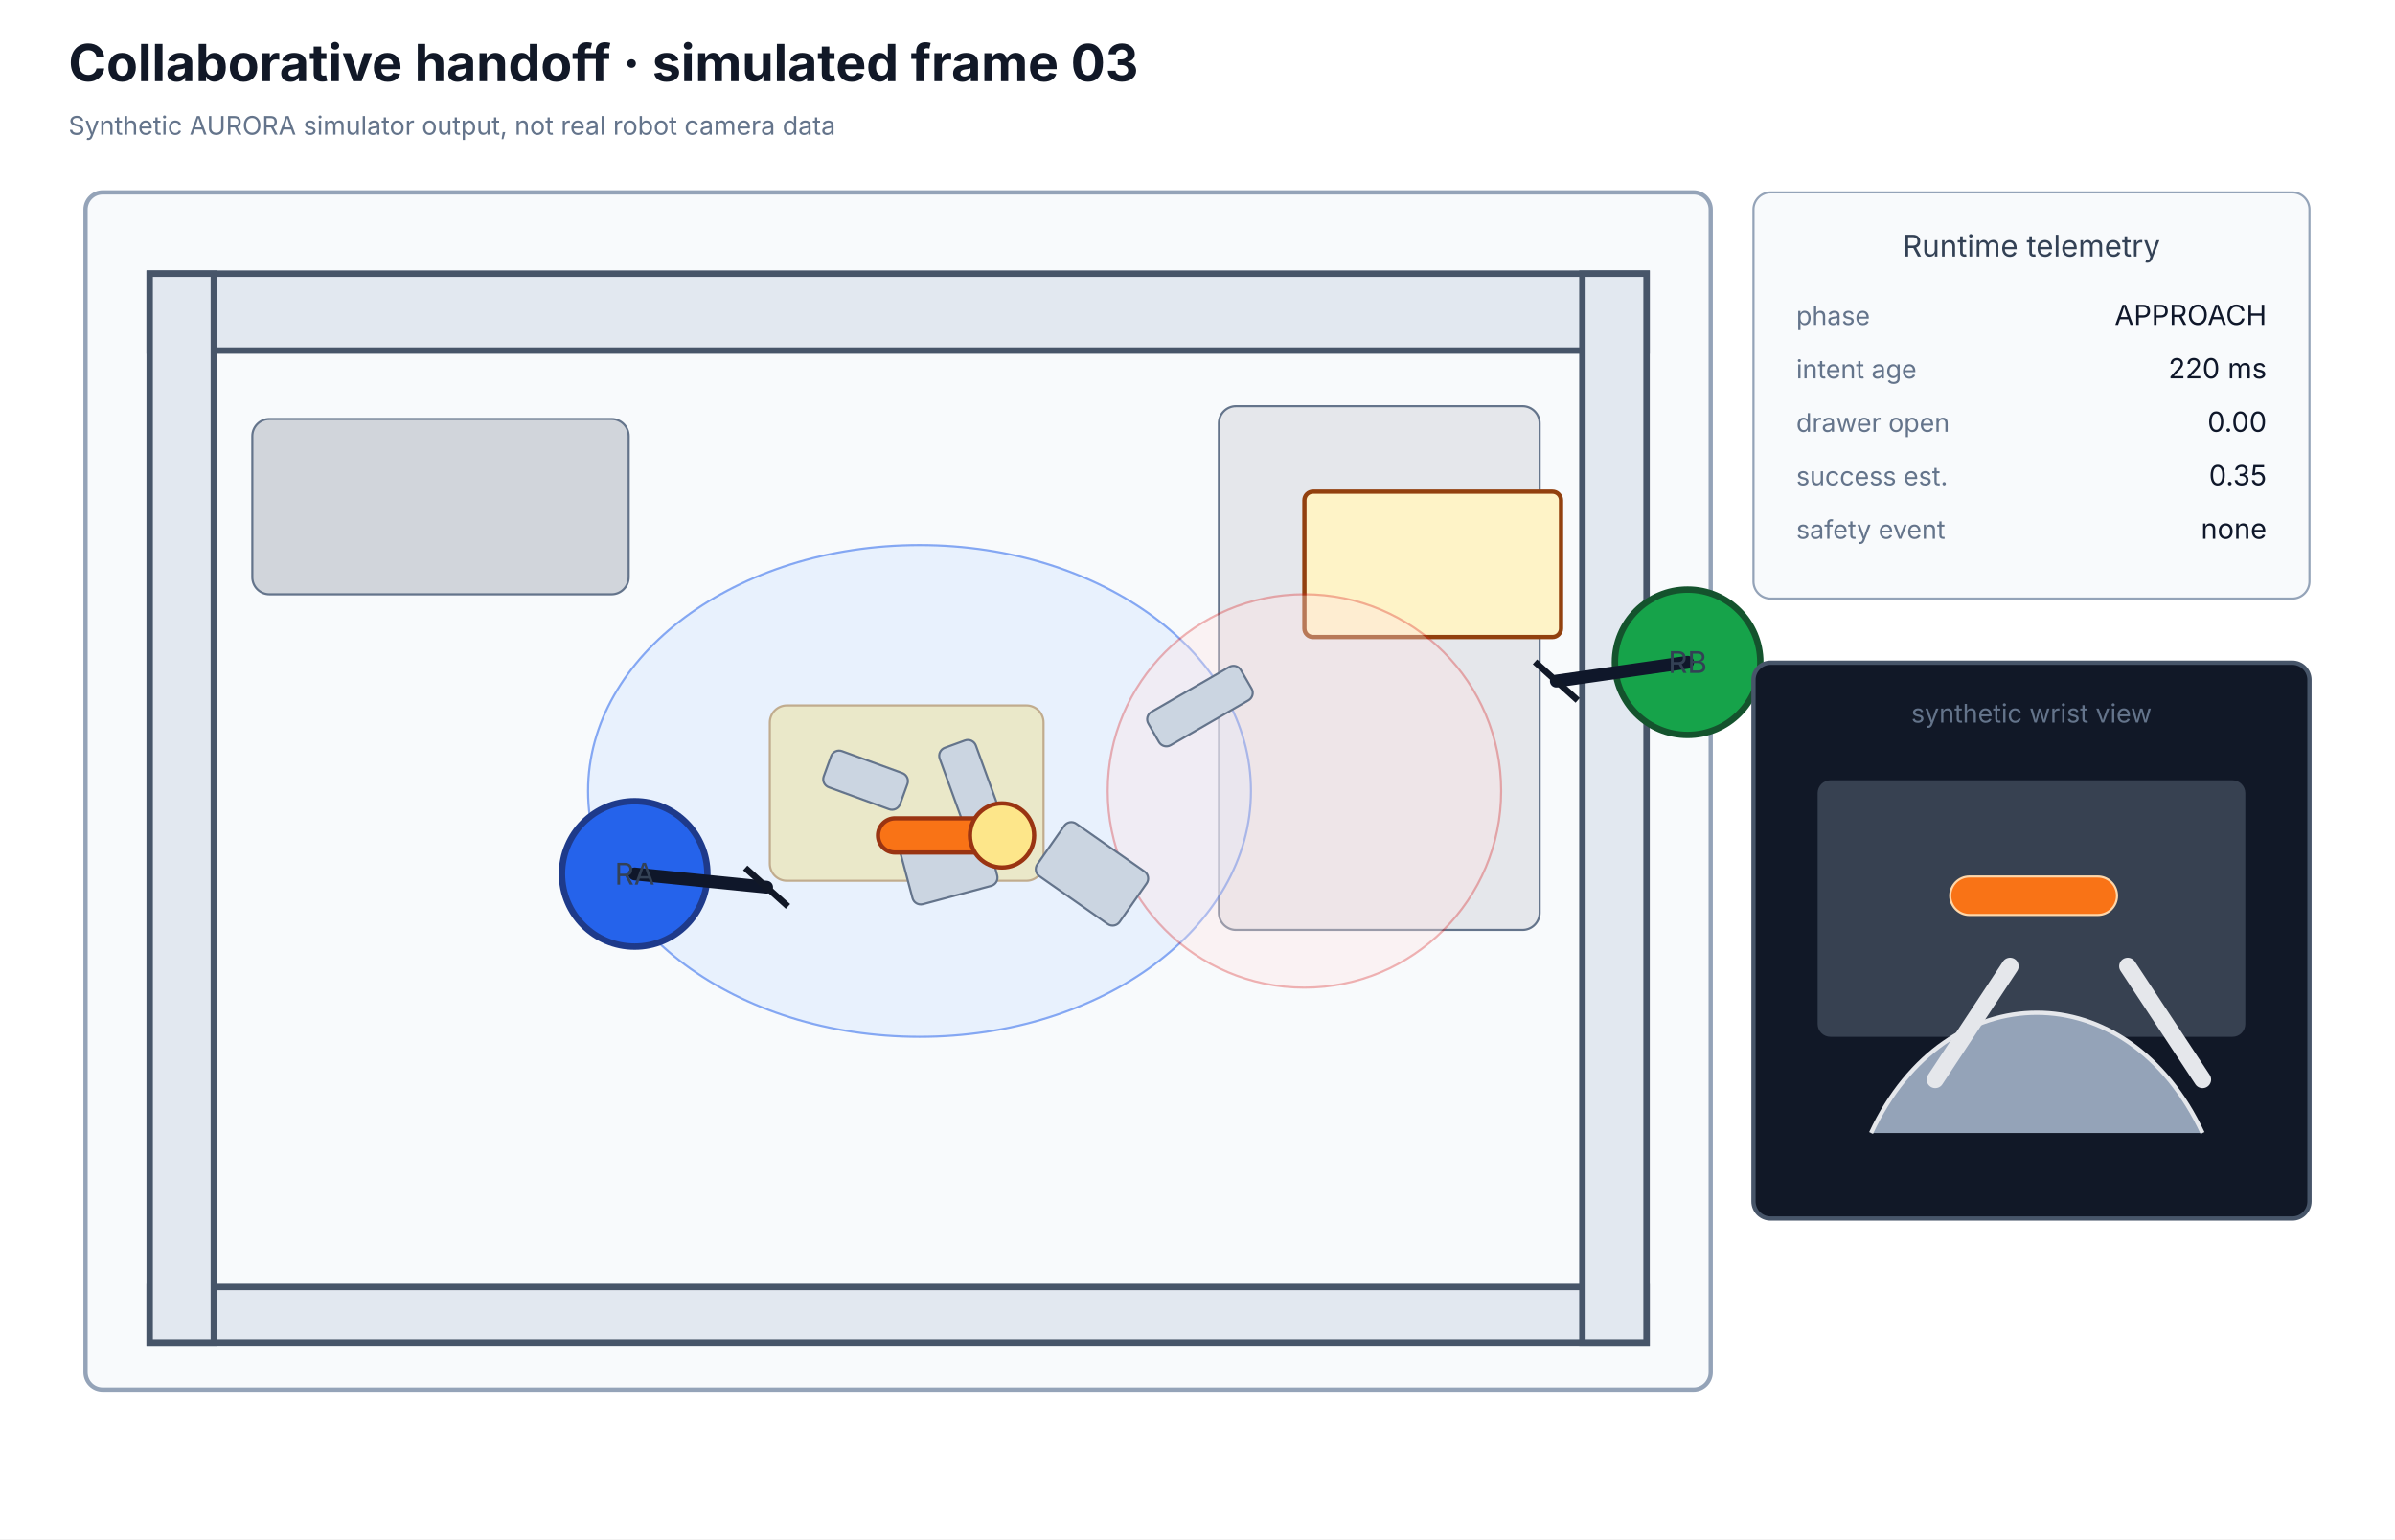
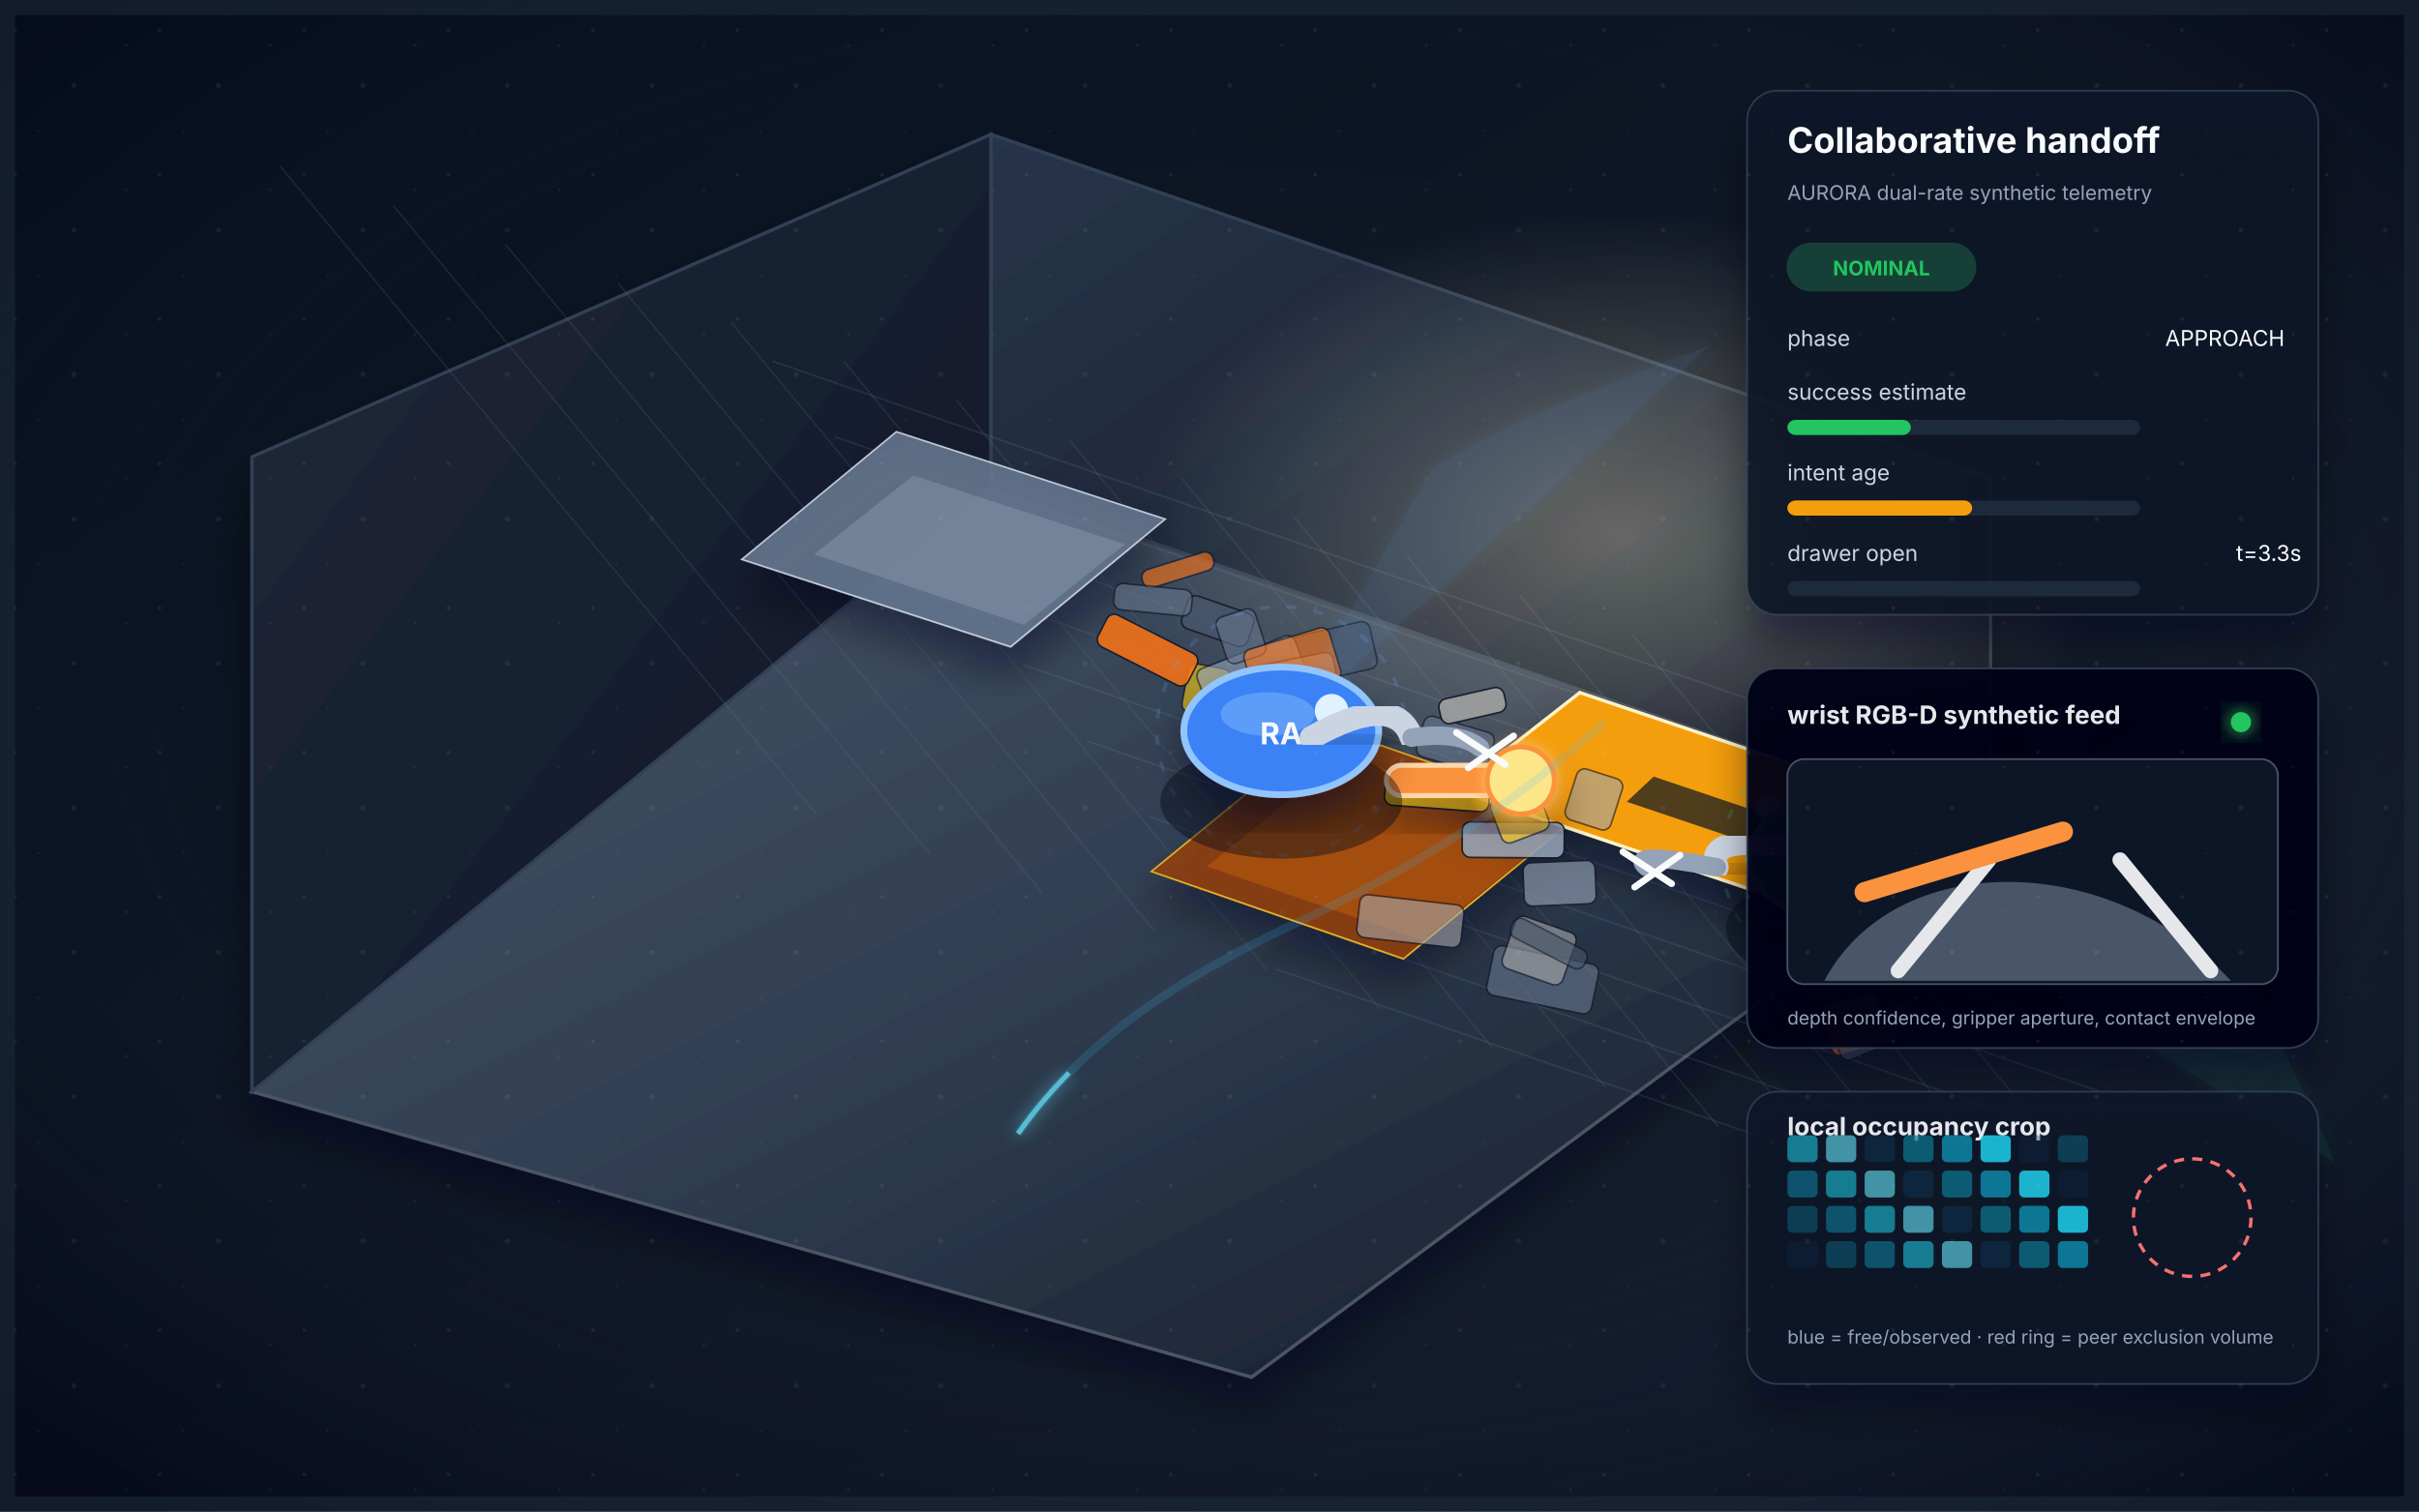
- <svg xmlns="http://www.w3.org/2000/svg" width="1120" height="720" viewBox="0 0 1120 720">
-   <style>text{font-family:Inter,Arial,sans-serif}.title{font-size:24px;font-weight:700;fill:#111827}.label{font-size:14px;fill:#334155}.small{font-size:12px;fill:#64748b}.hud{font-size:13px;fill:#0f172a}.wall{fill:#e2e8f0;stroke:#475569;stroke-width:3}.floor{fill:#f8fafc}.zone{fill:#dbeafe;stroke:#2563eb;stroke-width:1;opacity:.55}.danger{fill:#fee2e2;stroke:#dc2626;stroke-width:1}.drawer{fill:#fef3c7;stroke:#92400e;stroke-width:2}.clutter{fill:#cbd5e1;stroke:#64748b;stroke-width:1}.tool{fill:#f97316;stroke:#9a3412;stroke-width:2}.robotA{fill:#2563eb;stroke:#1e3a8a;stroke-width:3}.robotB{fill:#16a34a;stroke:#14532d;stroke-width:3}.arm{stroke:#0f172a;stroke-width:6;stroke-linecap:round}.grip{stroke:#111827;stroke-width:3}</style>
-   <rect width="100%" height="100%" fill="#ffffff" />
-   <text x="32.0" y="38.0" class="title" text-anchor="start">Collaborative handoff · simulated frame 03</text>
-   <text x="32.0" y="63.0" class="small" text-anchor="start">Synthetic AURORA simulator output, not real robot camera data</text>
-   <rect x="40" y="90" width="760" height="560" rx="8" class="floor" stroke="#94a3b8" stroke-width="2" />
-   <rect x="70" y="128" width="700" height="36" class="wall" />
-   <rect x="70" y="602" width="700" height="26" class="wall" />
-   <rect x="70" y="128" width="30" height="500" class="wall" />
-   <rect x="740" y="128" width="30" height="500" class="wall" />
-   <rect x="118" y="196" width="176" height="82" rx="8" fill="#d1d5db" stroke="#64748b" />
-   <rect x="570" y="190" width="150" height="245" rx="8" fill="#e5e7eb" stroke="#64748b" />
-   <rect x="610.0" y="230" width="120.0" height="68" rx="4" class="drawer" />
-   <rect x="360" y="330" width="128" height="82" rx="8" fill="#fde68a" stroke="#a16207" />
-   <ellipse cx="430" cy="370" rx="155" ry="115" class="zone" />
-   <circle cx="610" cy="370" r="92" class="danger" opacity=".35" />
-   <rect x="390" y="350" width="38" height="18" rx="4" class="clutter" transform="rotate(20 390 350)" />
-   <rect x="420" y="395" width="41" height="30" rx="4" class="clutter" transform="rotate(-15 420 395)" />
-   <rect x="455" y="345" width="44" height="18" rx="4" class="clutter" transform="rotate(70 455 345)" />
-   <rect x="500" y="383" width="47" height="30" rx="4" class="clutter" transform="rotate(35 500 383)" />
-   <rect x="535" y="335" width="50" height="18" rx="4" class="clutter" transform="rotate(-30 535 335)" />
-   <rect x="410.6" y="382.8" width="68" height="16" rx="8" class="tool" />
-   <circle cx="468.6" cy="390.8" r="15" fill="#fde68a" stroke="#9a3412" stroke-width="2" />
-   <circle cx="296.8" cy="408.8" r="34" class="robotA" />
-   <line x1="296.8" y1="408.8" x2="358.5" y2="415.0" class="arm" />
-   <line x1="348.5" y1="406.0" x2="368.5" y2="424.0" class="grip" />
-   <text x="296.8" y="413.8" class="label" text-anchor="middle">RA</text>
-   <circle cx="789.2" cy="309.8" r="34" class="robotB" />
-   <line x1="789.2" y1="309.8" x2="727.8" y2="318.6" class="arm" />
-   <line x1="717.8" y1="309.6" x2="737.8" y2="327.6" class="grip" />
-   <text x="789.2" y="314.8" class="label" text-anchor="middle">RB</text>
-   <rect x="820" y="90" width="260" height="190" rx="8" fill="#f8fafc" stroke="#94a3b8" />
-   <text x="950.0" y="120.0" class="label" text-anchor="middle">Runtime telemetry</text>
-   <text x="840.0" y="152.0" class="small" text-anchor="start">phase</text>
-   <text x="1060.0" y="152.0" class="hud" text-anchor="end">APPROACH</text>
-   <text x="840.0" y="177.0" class="small" text-anchor="start">intent age</text>
-   <text x="1060.0" y="177.0" class="hud" text-anchor="end">220 ms</text>
-   <text x="840.0" y="202.0" class="small" text-anchor="start">drawer open</text>
-   <text x="1060.0" y="202.0" class="hud" text-anchor="end">0.00</text>
-   <text x="840.0" y="227.0" class="small" text-anchor="start">success est.</text>
-   <text x="1060.0" y="227.0" class="hud" text-anchor="end">0.35</text>
-   <text x="840.0" y="252.0" class="small" text-anchor="start">safety event</text>
-   <text x="1060.0" y="252.0" class="hud" text-anchor="end">none</text>
-   <rect x="820" y="310" width="260" height="260" rx="8" fill="#111827" stroke="#475569" stroke-width="2" />
-   <text x="950.0" y="338.0" class="small" text-anchor="middle">synthetic wrist view</text>
-   <rect x="850" y="365" width="200" height="120" rx="6" fill="#374151" />
-   <path d="M 875 530 C 910 455, 995 455, 1030 530" fill="#94a3b8" stroke="#e5e7eb" stroke-width="2" />
-   <line x1="905" y1="505" x2="940" y2="452" stroke="#e5e7eb" stroke-width="8" stroke-linecap="round" />
-   <line x1="995" y1="452" x2="1030" y2="505" stroke="#e5e7eb" stroke-width="8" stroke-linecap="round" />
-   <rect x="912" y="410" width="78" height="18" rx="9" fill="#f97316" stroke="#fed7aa" />
+ <svg xmlns="http://www.w3.org/2000/svg" width="1440" height="900" viewBox="0 0 1440 900">
+   <defs>
+     <linearGradient id="bg" x1="0" y1="0" x2="1" y2="1">
+       <stop offset="0" stop-color="#07111f" />
+       <stop offset="0.55" stop-color="#111827" />
+       <stop offset="1" stop-color="#172033" />
+     </linearGradient>
+     <radialGradient id="vignette" cx="50%" cy="46%" r="70%">
+       <stop offset="0" stop-color="#ffffff" stop-opacity="0.07" />
+       <stop offset="0.58" stop-color="#0f172a" stop-opacity="0" />
+       <stop offset="1" stop-color="#020617" stop-opacity="0.82" />
+     </radialGradient>
+     <linearGradient id="floorGrad" x1="0" y1="0" x2="1" y2="1">
+       <stop offset="0" stop-color="#475569" />
+       <stop offset="0.45" stop-color="#334155" />
+       <stop offset="1" stop-color="#111827" />
+     </linearGradient>
+     <linearGradient id="wallLeft" x1="0" y1="0" x2="1" y2="1">
+       <stop offset="0" stop-color="#1f2937" />
+       <stop offset="1" stop-color="#0f172a" />
+     </linearGradient>
+     <linearGradient id="wallRight" x1="0" y1="0" x2="1" y2="1">
+       <stop offset="0" stop-color="#273449" />
+       <stop offset="1" stop-color="#111827" />
+     </linearGradient>
+     <radialGradient id="lamp" cx="50%" cy="50%" r="50%">
+       <stop offset="0" stop-color="#fef3c7" stop-opacity="0.60" />
+       <stop offset="1" stop-color="#fef3c7" stop-opacity="0" />
+     </radialGradient>
+     <pattern id="dust" width="86" height="86" patternUnits="userSpaceOnUse">
+       <circle cx="9" cy="18" r="1.1" fill="#e5e7eb" opacity="0.22" />
+       <circle cx="44" cy="51" r="1.5" fill="#f8fafc" opacity="0.18" />
+       <circle cx="75" cy="27" r="0.9" fill="#cbd5e1" opacity="0.18" />
+       <circle cx="23" cy="78" r="0.7" fill="#fef3c7" opacity="0.16" />
+     </pattern>
+     <filter id="softShadow" x="-30%" y="-30%" width="160%" height="160%">
+       <feDropShadow dx="0" dy="16" stdDeviation="12" flood-color="#020617" flood-opacity="0.45" />
+     </filter>
+     <filter id="glow" x="-50%" y="-50%" width="200%" height="200%">
+       <feGaussianBlur stdDeviation="5" result="coloredBlur" />
+       <feMerge>
+         <feMergeNode in="coloredBlur" />
+         <feMergeNode in="SourceGraphic" />
+       </feMerge>
+     </filter>
+   </defs>
+   <rect width="1440" height="900" fill="url(#bg)" />
+   <rect width="1440" height="900" fill="url(#vignette)" opacity="0.95" />
+   <g filter="url(#softShadow)">
+     <path d="M150 650 L590 290 L1185 495 L745 820 Z" fill="url(#floorGrad)" stroke="#4b5563" stroke-width="2" />
+     <path d="M150 650 L150 272 L590 80 L590 290 Z" fill="url(#wallLeft)" stroke="#334155" stroke-width="2" />
+     <path d="M590 80 L1185 285 L1185 495 L590 290 Z" fill="url(#wallRight)" stroke="#334155" stroke-width="2" />
+   </g>
+   <line x1="166.9" y1="99.1" x2="486.1" y2="484.8" stroke="#64748b" stroke-width="1" opacity="0.18" />
+   <line x1="234.0" y1="122.3" x2="553.2" y2="508.0" stroke="#64748b" stroke-width="1" opacity="0.18" />
+   <line x1="301.0" y1="145.6" x2="620.2" y2="531.3" stroke="#64748b" stroke-width="1" opacity="0.18" />
+   <line x1="368.1" y1="168.8" x2="687.3" y2="554.5" stroke="#64748b" stroke-width="1" opacity="0.18" />
+   <line x1="435.2" y1="192.0" x2="754.4" y2="577.7" stroke="#64748b" stroke-width="1" opacity="0.18" />
+   <line x1="502.3" y1="215.2" x2="821.5" y2="600.9" stroke="#64748b" stroke-width="1" opacity="0.18" />
+   <line x1="569.4" y1="238.4" x2="888.6" y2="624.1" stroke="#64748b" stroke-width="1" opacity="0.18" />
+   <line x1="636.4" y1="261.7" x2="955.6" y2="647.4" stroke="#64748b" stroke-width="1" opacity="0.18" />
+   <line x1="703.5" y1="284.9" x2="1022.7" y2="670.6" stroke="#64748b" stroke-width="1" opacity="0.18" />
+   <line x1="770.6" y1="308.1" x2="1089.8" y2="693.8" stroke="#64748b" stroke-width="1" opacity="0.18" />
+   <line x1="837.7" y1="331.3" x2="1156.9" y2="717.0" stroke="#64748b" stroke-width="1" opacity="0.18" />
+   <line x1="904.8" y1="354.5" x2="1224.0" y2="740.2" stroke="#64748b" stroke-width="1" opacity="0.18" />
+   <line x1="971.8" y1="377.8" x2="1291.0" y2="763.5" stroke="#64748b" stroke-width="1" opacity="0.18" />
+   <line x1="459.8" y1="215.0" x2="1068.2" y2="425.6" stroke="#94a3b8" stroke-width="1" opacity="0.14" />
+   <line x1="497.2" y1="260.2" x2="1105.6" y2="470.8" stroke="#94a3b8" stroke-width="1" opacity="0.14" />
+   <line x1="534.7" y1="305.5" x2="1143.1" y2="516.1" stroke="#94a3b8" stroke-width="1" opacity="0.14" />
+   <line x1="572.1" y1="350.7" x2="1180.5" y2="561.3" stroke="#94a3b8" stroke-width="1" opacity="0.14" />
+   <line x1="609.6" y1="396.0" x2="1218.0" y2="606.6" stroke="#94a3b8" stroke-width="1" opacity="0.14" />
+   <line x1="647.0" y1="441.2" x2="1255.4" y2="651.8" stroke="#94a3b8" stroke-width="1" opacity="0.14" />
+   <line x1="684.4" y1="486.4" x2="1292.8" y2="697.0" stroke="#94a3b8" stroke-width="1" opacity="0.14" />
+   <line x1="721.9" y1="531.7" x2="1330.3" y2="742.3" stroke="#94a3b8" stroke-width="1" opacity="0.14" />
+   <line x1="759.3" y1="576.9" x2="1367.7" y2="787.5" stroke="#94a3b8" stroke-width="1" opacity="0.14" />
+   <ellipse cx="965" cy="318" rx="290" ry="190" fill="url(#lamp)" opacity="0.55" />
+   <g filter="url(#softShadow)">
+     <path d="M533.6 257.1 l160 52 l-92 76 l-160 -52z" fill="#64748b" stroke="#cbd5e1" opacity="0.92" />
+     <path d="M543.6 283.1 l126 41 l-60 48 l-125 -42z" fill="#94a3b8" opacity="0.35" />
+   </g>
+   <g filter="url(#softShadow)">
+     <path d="M790.4 432.9 l150 52 l-105 86 l-150 -52z" fill="#92400e" stroke="#fbbf24" opacity="0.86" />
+     <path d="M800.4 449.9 l128 44 l-82 66 l-128 -44z" fill="#b45309" opacity="0.65" />
+   </g>
+   <g filter="url(#softShadow)">
+     <path d="M940.4 412.4 l190 64 l-74 58 l-190 -64z" fill="#f59e0b" stroke="#fef3c7" stroke-width="2" />
+     <path d="M984.4 462.4 l86 29 l-16 15 l-86 -29z" fill="#111827" opacity="0.72" />
+     <circle cx="1053.4" cy="481.4" r="8" fill="#fef3c7" />
+   </g>
+   <rect x="870.5" y="489.3" width="60.8" height="21.2" rx="5" fill="#94a3b8" stroke="#111827" opacity="0.86" transform="rotate(0.4 870.5 489.3)" />
+   <rect x="849.0" y="425.2" width="43.5" height="25.1" rx="5" fill="#64748b" stroke="#111827" opacity="0.62" transform="rotate(16.4 849.0 425.2)" />
+   <rect x="708.2" y="394.4" width="25.8" height="29.4" rx="5" fill="#facc15" stroke="#111827" opacity="0.62" transform="rotate(10.8 708.2 394.4)" />
+   <rect x="810.0" y="532.2" width="62.5" height="25.7" rx="5" fill="#a3a3a3" stroke="#111827" opacity="0.62" transform="rotate(6.5 810.0 532.2)" />
+   <rect x="678.4" y="340.5" width="44.2" height="11.4" rx="5" fill="#f97316" stroke="#111827" opacity="0.62" transform="rotate(-17.3 678.4 340.5)" />
+   <rect x="708.7" y="353.3" width="41.5" height="20.6" rx="5" fill="#475569" stroke="#111827" opacity="0.86" transform="rotate(19.2 708.7 353.3)" />
+   <rect x="906.4" y="513.9" width="43.0" height="25.9" rx="5" fill="#94a3b8" stroke="#111827" opacity="0.62" transform="rotate(-2.4 906.4 513.9)" />
+   <rect x="890.1" y="562.2" width="63.8" height="30.2" rx="5" fill="#64748b" stroke="#111827" opacity="0.62" transform="rotate(11.6 890.1 562.2)" />
+   <rect x="767.7" y="403.9" width="34.1" height="11.7" rx="5" fill="#facc15" stroke="#111827" opacity="0.62" transform="rotate(14.9 767.7 403.9)" />
+   <rect x="903.7" y="544.1" width="38.2" height="33.0" rx="5" fill="#a3a3a3" stroke="#111827" opacity="0.62" transform="rotate(19.4 903.7 544.1)" />
+   <rect x="661.1" y="364.0" width="60.2" height="21.3" rx="5" fill="#f97316" stroke="#111827" opacity="0.86" transform="rotate(26.9 661.1 364.0)" />
+   <rect x="767.2" y="380.0" width="48.4" height="28.7" rx="5" fill="#475569" stroke="#111827" opacity="0.62" transform="rotate(-12.9 767.2 380.0)" />
+   <rect x="711.0" y="399.8" width="62.5" height="28.2" rx="5" fill="#94a3b8" stroke="#111827" opacity="0.62" transform="rotate(-21.4 711.0 399.8)" />
+   <rect x="722.6" y="368.8" width="24.5" height="29.1" rx="5" fill="#64748b" stroke="#111827" opacity="0.62" transform="rotate(-18.1 722.6 368.8)" />
+   <rect x="885.8" y="477.6" width="30.0" height="27.6" rx="5" fill="#facc15" stroke="#111827" opacity="0.62" transform="rotate(-20.7 885.8 477.6)" />
+   <rect x="855.5" y="417.2" width="39.7" height="15.1" rx="5" fill="#a3a3a3" stroke="#111827" opacity="0.86" transform="rotate(-12.9 855.5 417.2)" />
+   <rect x="1083.0" y="599.7" width="34.8" height="31.2" rx="5" fill="#f97316" stroke="#111827" opacity="0.62" transform="rotate(-16.2 1083.0 599.7)" />
+   <rect x="903.1" y="545.1" width="49.0" height="12.4" rx="5" fill="#475569" stroke="#111827" opacity="0.62" transform="rotate(27.4 903.1 545.1)" />
+   <rect x="739.3" y="398.4" width="54.5" height="17.9" rx="5" fill="#94a3b8" stroke="#111827" opacity="0.62" transform="rotate(-11.4 739.3 398.4)" />
+   <rect x="664.0" y="346.9" width="46.5" height="15.8" rx="5" fill="#64748b" stroke="#111827" opacity="0.62" transform="rotate(5.7 664.0 346.9)" />
+   <rect x="825.4" y="457.6" width="62.3" height="21.6" rx="5" fill="#facc15" stroke="#111827" opacity="0.86" transform="rotate(4.2 825.4 457.6)" />
+   <rect x="940.1" y="456.5" width="28.5" height="31.8" rx="5" fill="#a3a3a3" stroke="#111827" opacity="0.62" transform="rotate(17.8 940.1 456.5)" />
+   <rect x="739.2" y="388.0" width="53.1" height="32.6" rx="5" fill="#f97316" stroke="#111827" opacity="0.62" transform="rotate(-17.0 739.2 388.0)" />
+   <rect x="1090.0" y="614.0" width="47.3" height="20.1" rx="5" fill="#475569" stroke="#111827" opacity="0.62" transform="rotate(-22.2 1090.0 614.0)" />
+   <path d="M762.7 435.2 l90.0 -155.9 q46 -30 164.4 -73.2 z" fill="#60a5fa" opacity="0.10" filter="url(#glow)" />
+   <circle cx="762.7" cy="435.2" r="74" fill="none" stroke="#60a5fa" stroke-width="2" opacity="0.20" stroke-dasharray="6 10" />
+   <path d="M1099.3 510.8 l174.7 43.5 q46 -30 115.7 137.9 z" fill="#34d399" opacity="0.10" filter="url(#glow)" />
+   <circle cx="1099.3" cy="510.8" r="74" fill="none" stroke="#34d399" stroke-width="2" opacity="0.20" stroke-dasharray="6 10" />
+   <g filter="url(#softShadow)">
+     <rect x="825.3" y="455.7" width="88" height="18" rx="9" fill="#fb923c" stroke="#fed7aa" stroke-width="3" />
+     <circle cx="905.3" cy="464.7" r="20" fill="#fde68a" stroke="#fb923c" stroke-width="3" filter="url(#glow)" />
+   </g>
+   <ellipse cx="762.7" cy="477.2" rx="72" ry="34" fill="#020617" opacity="0.42" />
+   <g filter="url(#softShadow)">
+     <ellipse cx="762.7" cy="435.2" rx="58" ry="38" fill="#3b82f6" stroke="#93c5fd" stroke-width="4" />
+     <ellipse cx="754.7" cy="425.2" rx="28" ry="13" fill="#93c5fd" opacity="0.38" />
+     <circle cx="792.7" cy="423.2" r="10" fill="#e0f2fe" />
+     <text x="762.7" y="443.2" font-family="Inter,Arial,sans-serif" font-size="18" font-weight="700" text-anchor="middle" fill="#f8fafc">RA</text>
+   </g>
+   <path d="M780.7 439.2 Q830.3 411.2 840.3 439.2" stroke="#cbd5e1" stroke-width="14" stroke-linecap="round" fill="none" filter="url(#softShadow)" />
+   <path d="M840.3 439.2 Q869.0 435.2 881.0 445.2" stroke="#94a3b8" stroke-width="11" stroke-linecap="round" fill="none" />
+   <path d="M867.0 436.2 L896.0 455.2 M874.0 457.2 L901.0 438.2" stroke="#f8fafc" stroke-width="4" stroke-linecap="round" />
+   <ellipse cx="1099.3" cy="552.8" rx="72" ry="34" fill="#020617" opacity="0.42" />
+   <g filter="url(#softShadow)">
+     <ellipse cx="1099.3" cy="510.8" rx="58" ry="38" fill="#22c55e" stroke="#86efac" stroke-width="4" />
+     <ellipse cx="1091.3" cy="500.8" rx="28" ry="13" fill="#86efac" opacity="0.38" />
+     <circle cx="1129.3" cy="498.8" r="10" fill="#e0f2fe" />
+     <text x="1099.3" y="518.8" font-family="Inter,Arial,sans-serif" font-size="18" font-weight="700" text-anchor="middle" fill="#f8fafc">RB</text>
+   </g>
+   <path d="M1117.3 514.8 Q1012.0 488.4 1022.0 516.4" stroke="#cbd5e1" stroke-width="14" stroke-linecap="round" fill="none" filter="url(#softShadow)" />
+   <path d="M1022.0 516.4 Q968.1 506.2 980.1 516.2" stroke="#94a3b8" stroke-width="11" stroke-linecap="round" fill="none" />
+   <path d="M966.1 507.2 L995.1 526.2 M973.1 528.2 L1000.1 509.2" stroke="#f8fafc" stroke-width="4" stroke-linecap="round" />
+   <path d="M606 675 C652 610, 718 575, 775 548 C845 515, 900 480, 955 430" fill="none" stroke="#38bdf8" stroke-width="5" opacity="0.16" />
+   <path d="M606 675 C652 610, 718 575, 775 548 C845 515, 900 480, 955 430" fill="none" stroke="#67e8f9" stroke-width="3" opacity="0.72" stroke-dasharray="47.3 800" filter="url(#glow)" />
+   <g filter="url(#softShadow)">
+     <rect x="1040" y="54" width="340" height="312" rx="18" fill="#0f172a" opacity="0.88" stroke="#334155" />
+     <text x="1064" y="91" font-family="Inter,Arial,sans-serif" font-size="21" font-weight="700" fill="#f8fafc">Collaborative handoff</text>
+     <text x="1064" y="119" font-family="Inter,Arial,sans-serif" font-size="12" fill="#94a3b8">AURORA dual-rate synthetic telemetry</text>
+     <rect x="1064" y="145" width="112" height="28" rx="14" fill="#22c55e" opacity="0.23" stroke="#22c55e" />
+     <text x="1120" y="164" font-family="Inter,Arial,sans-serif" font-size="12" font-weight="700" text-anchor="middle" fill="#22c55e">NOMINAL</text>
+     <text x="1064" y="206" font-family="Inter,Arial,sans-serif" font-size="13" fill="#cbd5e1">phase</text>
+     <text x="1360" y="206" font-family="Inter,Arial,sans-serif" font-size="13" text-anchor="end" fill="#f8fafc">APPROACH</text>
+     <text x="1064" y="238" font-family="Inter,Arial,sans-serif" font-size="13" fill="#cbd5e1">success estimate</text>
+     <rect x="1064" y="250" width="210" height="9" rx="5" fill="#1e293b" />
+     <rect x="1064" y="250" width="73.5" height="9" rx="5" fill="#22c55e" />
+     <text x="1064" y="286" font-family="Inter,Arial,sans-serif" font-size="13" fill="#cbd5e1">intent age</text>
+     <rect x="1064" y="298" width="210" height="9" rx="5" fill="#1e293b" />
+     <rect x="1064" y="298" width="110.0" height="9" rx="5" fill="#f59e0b" />
+     <text x="1064" y="334" font-family="Inter,Arial,sans-serif" font-size="13" fill="#cbd5e1">drawer open</text>
+     <rect x="1064" y="346" width="210" height="9" rx="5" fill="#1e293b" />
+     <rect x="1064" y="346" width="0.0" height="9" rx="5" fill="#38bdf8" />
+     <text x="1370" y="334" font-family="Inter,Arial,sans-serif" font-size="13" text-anchor="end" fill="#f8fafc">t=3.3s</text>
+   </g>
+   <g filter="url(#softShadow)">
+     <rect x="1040" y="398" width="340" height="226" rx="18" fill="#020617" opacity="0.94" stroke="#334155" />
+     <text x="1064" y="431" font-family="Inter,Arial,sans-serif" font-size="15" font-weight="700" fill="#e5e7eb">wrist RGB-D synthetic feed</text>
+     <rect x="1064" y="452" width="292" height="134" rx="10" fill="#111827" stroke="#475569" />
+     <path d="M1086 584 C1128 505, 1256 506, 1328 584" fill="#64748b" opacity="0.68" />
+     <line x1="1130" y1="578" x2="1184" y2="512" stroke="#e5e7eb" stroke-width="9" stroke-linecap="round" />
+     <line x1="1262" y1="512" x2="1316" y2="578" stroke="#e5e7eb" stroke-width="9" stroke-linecap="round" />
+     <path d="M1110 531.2 L1228 495.2" stroke="#fb923c" stroke-width="12" stroke-linecap="round" />
+     <circle cx="1334" cy="430" r="6" fill="#22c55e" filter="url(#glow)" />
+     <text x="1064" y="610" font-family="Inter,Arial,sans-serif" font-size="11" fill="#94a3b8">depth confidence, gripper aperture, contact envelope</text>
+   </g>
+   <g filter="url(#softShadow)">
+     <rect x="1040" y="650" width="340" height="174" rx="18" fill="#0f172a" opacity="0.88" stroke="#334155" />
+     <text x="1064" y="676" font-family="Inter,Arial,sans-serif" font-size="15" font-weight="700" fill="#e5e7eb">local occupancy crop</text>
+     <rect x="1064" y="676" width="18" height="16" rx="3" fill="#22d3ee" opacity="0.53" />
+     <rect x="1087" y="676" width="18" height="16" rx="3" fill="#67e8f9" opacity="0.59" />
+     <rect x="1110" y="676" width="18" height="16" rx="3" fill="#082f49" opacity="0.65" />
+     <rect x="1133" y="676" width="18" height="16" rx="3" fill="#0e7490" opacity="0.71" />
+     <rect x="1156" y="676" width="18" height="16" rx="3" fill="#0891b2" opacity="0.77" />
+     <rect x="1179" y="676" width="18" height="16" rx="3" fill="#22d3ee" opacity="0.83" />
+     <rect x="1202" y="676" width="18" height="16" rx="3" fill="#082f49" opacity="0.35" />
+     <rect x="1225" y="676" width="18" height="16" rx="3" fill="#0e7490" opacity="0.41" />
+     <rect x="1064" y="697" width="18" height="16" rx="3" fill="#0891b2" opacity="0.47" />
+     <rect x="1087" y="697" width="18" height="16" rx="3" fill="#22d3ee" opacity="0.53" />
+     <rect x="1110" y="697" width="18" height="16" rx="3" fill="#67e8f9" opacity="0.59" />
+     <rect x="1133" y="697" width="18" height="16" rx="3" fill="#082f49" opacity="0.65" />
+     <rect x="1156" y="697" width="18" height="16" rx="3" fill="#0e7490" opacity="0.71" />
+     <rect x="1179" y="697" width="18" height="16" rx="3" fill="#0891b2" opacity="0.77" />
+     <rect x="1202" y="697" width="18" height="16" rx="3" fill="#22d3ee" opacity="0.83" />
+     <rect x="1225" y="697" width="18" height="16" rx="3" fill="#082f49" opacity="0.35" />
+     <rect x="1064" y="718" width="18" height="16" rx="3" fill="#0e7490" opacity="0.41" />
+     <rect x="1087" y="718" width="18" height="16" rx="3" fill="#0891b2" opacity="0.47" />
+     <rect x="1110" y="718" width="18" height="16" rx="3" fill="#22d3ee" opacity="0.53" />
+     <rect x="1133" y="718" width="18" height="16" rx="3" fill="#67e8f9" opacity="0.59" />
+     <rect x="1156" y="718" width="18" height="16" rx="3" fill="#082f49" opacity="0.65" />
+     <rect x="1179" y="718" width="18" height="16" rx="3" fill="#0e7490" opacity="0.71" />
+     <rect x="1202" y="718" width="18" height="16" rx="3" fill="#0891b2" opacity="0.77" />
+     <rect x="1225" y="718" width="18" height="16" rx="3" fill="#22d3ee" opacity="0.83" />
+     <rect x="1064" y="739" width="18" height="16" rx="3" fill="#082f49" opacity="0.35" />
+     <rect x="1087" y="739" width="18" height="16" rx="3" fill="#0e7490" opacity="0.41" />
+     <rect x="1110" y="739" width="18" height="16" rx="3" fill="#0891b2" opacity="0.47" />
+     <rect x="1133" y="739" width="18" height="16" rx="3" fill="#22d3ee" opacity="0.53" />
+     <rect x="1156" y="739" width="18" height="16" rx="3" fill="#67e8f9" opacity="0.59" />
+     <rect x="1179" y="739" width="18" height="16" rx="3" fill="#082f49" opacity="0.65" />
+     <rect x="1202" y="739" width="18" height="16" rx="3" fill="#0e7490" opacity="0.71" />
+     <rect x="1225" y="739" width="18" height="16" rx="3" fill="#0891b2" opacity="0.77" />
+     <rect x="1270" y="690" width="70" height="70" rx="35" fill="none" stroke="#f87171" stroke-width="2" stroke-dasharray="6 5" />
+     <text x="1064" y="800" font-family="Inter,Arial,sans-serif" font-size="11" fill="#94a3b8">blue = free/observed · red ring = peer exclusion volume</text>
+   </g>
+   <rect x="0" y="0" width="1440" height="900" fill="url(#dust)" opacity="0.33" />
+   <rect x="0" y="0" width="1440" height="900" fill="none" stroke="#1e293b" stroke-width="18" opacity="0.55" />
</svg>
